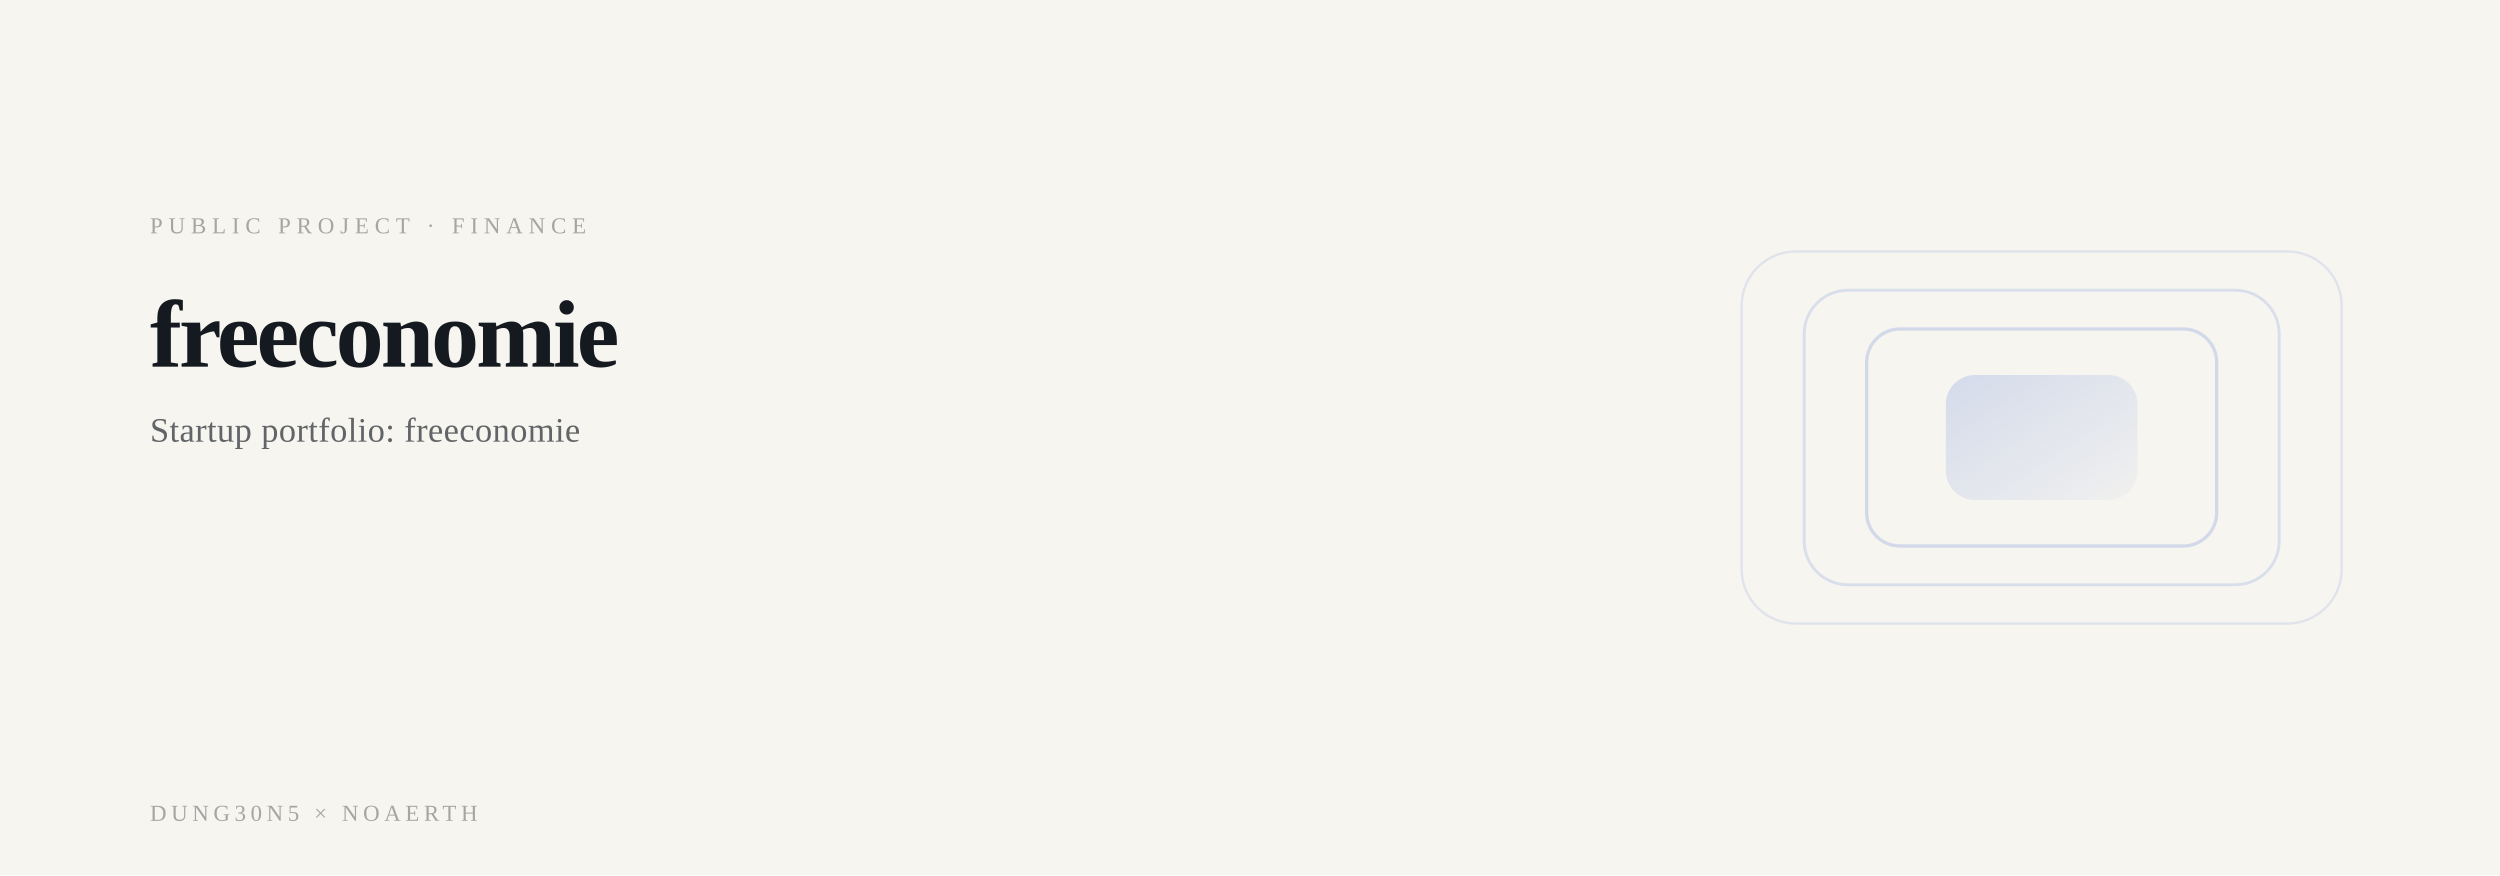
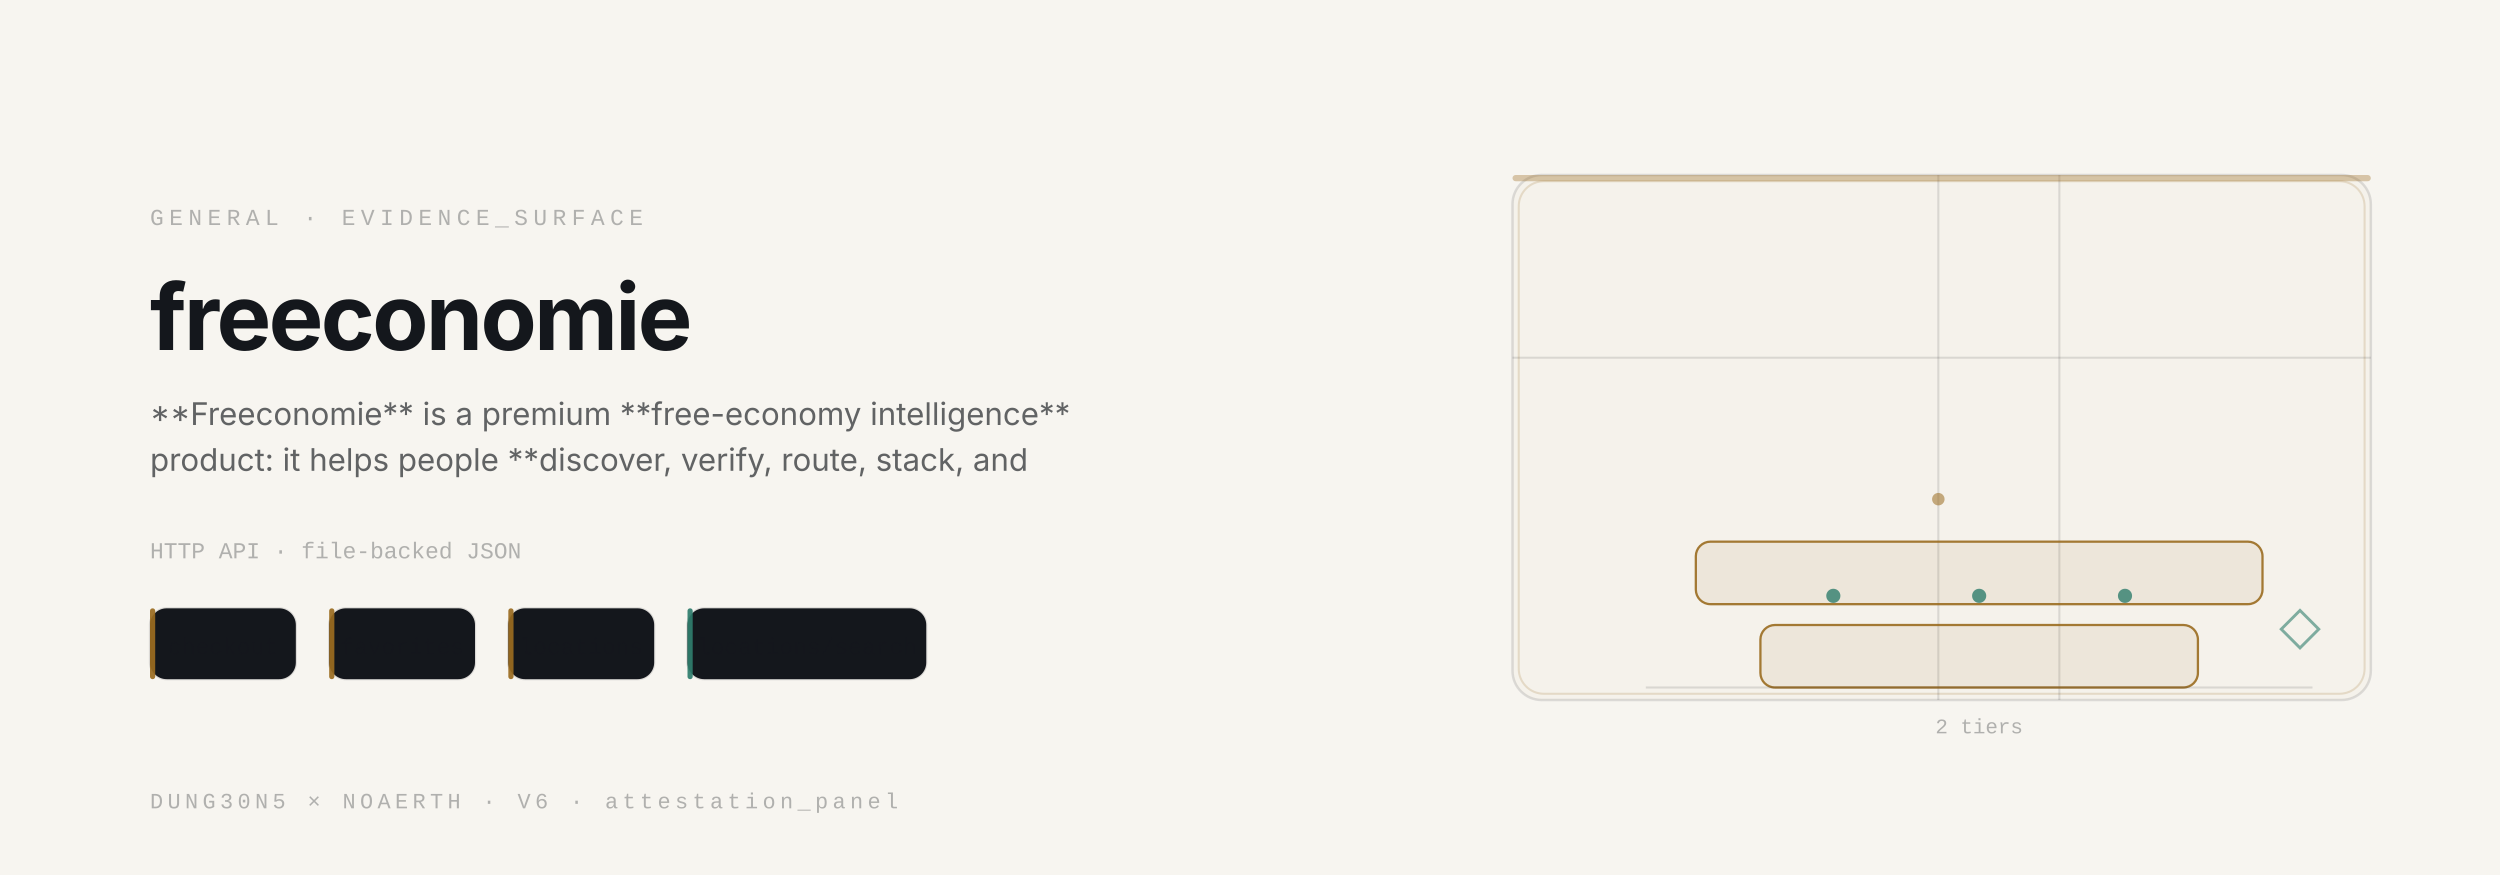
- <svg xmlns="http://www.w3.org/2000/svg" viewBox="0 0 1200 420" width="1200" height="420" role="img" aria-label="freeconomie: ledger columns with allocation flow between them. Motion depicts capital enters, allocates across positions, and settles into an outcome.">
-   <defs>
-     <linearGradient id="hero-freeconomie-light-a" x1="0" y1="0" x2="1" y2="1">
-       <stop offset="0" stop-color="#8fa8e0" stop-opacity="0.85" />
-       <stop offset="1" stop-color="#8fa8e0" stop-opacity="0.15" />
-     </linearGradient>
-   </defs>
+ <svg xmlns="http://www.w3.org/2000/svg" viewBox="0 0 1200 420" width="1200" height="420" role="img" aria-label="freeconomie: claims stack into tiers, and evidence is carried up to be checked">
  <rect width="1200" height="420" fill="#f7f5f0" />
-   <rect x="896" y="157.92" width="168" height="104.16" rx="16" fill="none" stroke="#8fa8e0" stroke-width="1.60" opacity="0.36" />
-   <rect x="866" y="139.32" width="228" height="141.36" rx="21" fill="none" stroke="#8fa8e0" stroke-width="1.38" opacity="0.29" />
-   <rect x="836" y="120.72" width="288" height="178.56" rx="26" fill="none" stroke="#8fa8e0" stroke-width="1.16" opacity="0.23" />
-   <rect x="934" y="180" width="92" height="60" rx="14" fill="url(#hero-freeconomie-light-a)" opacity="0.40" />
-   <text x="72" y="112" fill="#141a205c" font-size="11" letter-spacing="2.8">PUBLIC PROJECT · FINANCE</text>
-   <text x="72" y="176" fill="#141a20" font-size="46" font-weight="660" letter-spacing="-1.4">freeconomie</text>
-   <text x="72" y="212" fill="#141a20a8" font-size="16.5" letter-spacing="0.2">Startup portfolio: freeconomie</text>
-   <rect x="72" y="266" width="106" height="40" rx="9" fill="#141a20" fill-opacity="0.05" stroke="#f4efe424" stroke-width="1.1" opacity="0">
-     <animate attributeName="opacity" from="0" to="1" dur="0.5s" begin="0.50s" fill="freeze" />
-   </rect>
-   <rect x="72" y="266" width="2.5" height="40" rx="1.2" fill="#8fa8e0" opacity="0">
-     <animate attributeName="opacity" from="0" to="0.9" dur="0.5s" begin="0.50s" fill="freeze" />
-   </rect>
-   <text x="125" y="291" fill="#141a20" font-size="11.5" text-anchor="middle" font-family="ui-monospace,SFMono-Regular,Menlo,monospace" opacity="0">capital<animate attributeName="opacity" from="0" to="1" dur="0.5s" begin="0.65s" fill="freeze" />
-   </text>
-   <rect x="194" y="266" width="106" height="40" rx="9" fill="#141a20" fill-opacity="0.05" stroke="#f4efe424" stroke-width="1.1" opacity="0">
-     <animate attributeName="opacity" from="0" to="1" dur="0.5s" begin="1.00s" fill="freeze" />
-   </rect>
-   <rect x="194" y="266" width="2.5" height="40" rx="1.2" fill="#8fa8e0" opacity="0">
-     <animate attributeName="opacity" from="0" to="0.9" dur="0.5s" begin="1.00s" fill="freeze" />
-   </rect>
-   <text x="247" y="291" fill="#141a20" font-size="11.5" text-anchor="middle" font-family="ui-monospace,SFMono-Regular,Menlo,monospace" opacity="0">allocate<animate attributeName="opacity" from="0" to="1" dur="0.5s" begin="1.15s" fill="freeze" />
-   </text>
-   <rect x="316" y="266" width="106" height="40" rx="9" fill="#141a20" fill-opacity="0.05" stroke="#f4efe424" stroke-width="1.1" opacity="0">
-     <animate attributeName="opacity" from="0" to="1" dur="0.5s" begin="1.50s" fill="freeze" />
-   </rect>
-   <rect x="316" y="266" width="2.5" height="40" rx="1.2" fill="#8fa8e0" opacity="0">
-     <animate attributeName="opacity" from="0" to="0.9" dur="0.5s" begin="1.50s" fill="freeze" />
-   </rect>
-   <text x="369" y="291" fill="#141a20" font-size="11.5" text-anchor="middle" font-family="ui-monospace,SFMono-Regular,Menlo,monospace" opacity="0">mark<animate attributeName="opacity" from="0" to="1" dur="0.5s" begin="1.65s" fill="freeze" />
-   </text>
-   <rect x="438" y="266" width="106" height="40" rx="9" fill="#141a20" fill-opacity="0.05" stroke="#f4efe424" stroke-width="1.1" opacity="0">
-     <animate attributeName="opacity" from="0" to="1" dur="0.5s" begin="2.00s" fill="freeze" />
-   </rect>
-   <rect x="438" y="266" width="2.5" height="40" rx="1.2" fill="#e7c27a" opacity="0">
-     <animate attributeName="opacity" from="0" to="0.9" dur="0.5s" begin="2.00s" fill="freeze" />
-   </rect>
-   <text x="491" y="291" fill="#141a20" font-size="11.5" text-anchor="middle" font-family="ui-monospace,SFMono-Regular,Menlo,monospace" opacity="0">settle<animate attributeName="opacity" from="0" to="1" dur="0.5s" begin="2.15s" fill="freeze" />
-   </text>
-   <text x="72" y="394" fill="#141a205c" font-size="11" letter-spacing="2.2">DUNG30N5 × NOAERTH</text>
+   <text x="72" y="108" font-family="ui-monospace, SFMono-Regular, Menlo, Monaco, Consolas, 'Liberation Mono', monospace" font-size="11" letter-spacing="2.6" fill="#14171c4f">GENERAL · EVIDENCE_SURFACE</text>
+   <text x="72" y="168" font-family="-apple-system, BlinkMacSystemFont, 'Segoe UI', Inter, Helvetica, Arial, sans-serif" font-size="44" font-weight="660" letter-spacing="-1.2" fill="#14171c">freeconomie</text>
+   <text x="72" y="204" font-family="-apple-system, BlinkMacSystemFont, 'Segoe UI', Inter, Helvetica, Arial, sans-serif" font-size="15" fill="#14171ca8">**Freeconomie** is a premium **free-economy intelligence**</text>
+   <text x="72" y="226" font-family="-apple-system, BlinkMacSystemFont, 'Segoe UI', Inter, Helvetica, Arial, sans-serif" font-size="15" fill="#14171ca8">product: it helps people **discover, verify, route, stack, and</text>
+   <text x="72" y="268" font-family="ui-monospace, SFMono-Regular, Menlo, Monaco, Consolas, 'Liberation Mono', monospace" font-size="11" fill="#14171c4f">HTTP API · file-backed JSON</text>
+   <rect x="72.0" y="292.0" width="70.0" height="34.0" rx="8" fill="#14171c" stroke="#14171c1f" stroke-width="1.1" />
+   <rect x="72.0" y="292.0" width="2.5" height="34.0" rx="1.2" fill="#9a6b1f" opacity="0.92" />
+   <text x="107.0" y="314" font-family="ui-monospace, SFMono-Regular, Menlo, Monaco, Consolas, 'Liberation Mono', monospace" font-size="11" fill="#14171c" fill-opacity="0.82" text-anchor="middle">checkout</text>
+   <rect x="158.0" y="292.0" width="70.0" height="34.0" rx="8" fill="#14171c" stroke="#14171c1f" stroke-width="1.1" />
+   <rect x="158.0" y="292.0" width="2.5" height="34.0" rx="1.2" fill="#9a6b1f" opacity="0.92" />
+   <text x="193.0" y="314" font-family="ui-monospace, SFMono-Regular, Menlo, Monaco, Consolas, 'Liberation Mono', monospace" font-size="11" fill="#14171c" fill-opacity="0.82" text-anchor="middle">favorites</text>
+   <rect x="244.0" y="292.0" width="70.0" height="34.0" rx="8" fill="#14171c" stroke="#14171c1f" stroke-width="1.1" />
+   <rect x="244.0" y="292.0" width="2.5" height="34.0" rx="1.2" fill="#9a6b1f" opacity="0.92" />
+   <text x="279.0" y="314" font-family="ui-monospace, SFMono-Regular, Menlo, Monaco, Consolas, 'Liberation Mono', monospace" font-size="11" fill="#14171c" fill-opacity="0.82" text-anchor="middle">locations</text>
+   <rect x="330.0" y="292.0" width="114.6" height="34.0" rx="8" fill="#14171c" stroke="#14171c1f" stroke-width="1.1" />
+   <rect x="330.0" y="292.0" width="2.5" height="34.0" rx="1.2" fill="#2f7d6c" opacity="0.92" />
+   <text x="387.3" y="314" font-family="ui-monospace, SFMono-Regular, Menlo, Monaco, Consolas, 'Liberation Mono', monospace" font-size="11" fill="#14171c" fill-opacity="0.82" text-anchor="middle">locations/search</text>
+   <rect x="726.0" y="84.0" width="412.0" height="252.0" rx="14" fill="#9a6b1f" fill-opacity="0.02" />
+   <rect x="729.0" y="87.0" width="406.0" height="246.0" rx="12" fill="none" stroke="#9a6b1f" stroke-width="1" stroke-opacity="0.18" />
+   <rect x="726.0" y="84.0" width="412.0" height="252.0" rx="14" fill="none" stroke="#14171c1f" stroke-width="1.2" />
+   <line x1="930.4" y1="84.0" x2="930.4" y2="336.0" stroke="#14171c1f" stroke-width="1" />
+   <line x1="988.5" y1="84.0" x2="988.5" y2="336.0" stroke="#14171c1f" stroke-width="1" />
+   <line x1="726.0" y1="171.7" x2="1138.0" y2="171.7" stroke="#14171c1f" stroke-width="1" />
+   <circle cx="930.4" cy="239.6" r="3" fill="#9a6b1f" opacity="0.55" />
+   <rect x="726.0" y="84.0" width="412.0" height="3" rx="1.5" fill="#9a6b1f" opacity="0.35" />
+   <path d="M1095.0 302.0 l9 -9 l9 9 l-9 9 z" fill="none" stroke="#2f7d6c" stroke-width="1.4" opacity="0.6" />
+   <rect x="845.0" y="300.0" width="210.0" height="30" rx="7" fill="#9a6b1f" fill-opacity="0.09" stroke="#9a6b1f" stroke-width="1.1" opacity="0.9" />
+   <rect x="814.0" y="260.0" width="272.0" height="30" rx="7" fill="#9a6b1f" fill-opacity="0.09" stroke="#9a6b1f" stroke-width="1.1" opacity="0.9" />
+   <circle cx="880" cy="286" r="3.4" fill="#2f7d6c" opacity="0.8" />
+   <circle cx="950" cy="286" r="3.4" fill="#2f7d6c" opacity="0.8" />
+   <circle cx="1020" cy="286" r="3.4" fill="#2f7d6c" opacity="0.8" />
+   <line x1="790" y1="330" x2="1110" y2="330" stroke="#14171c1f" stroke-width="1" />
+   <text x="950" y="352" font-family="ui-monospace, SFMono-Regular, Menlo, Monaco, Consolas, 'Liberation Mono', monospace" font-size="10" fill="#14171c4f" text-anchor="middle">2 tiers</text>
+   <text x="72" y="388" font-family="ui-monospace, SFMono-Regular, Menlo, Monaco, Consolas, 'Liberation Mono', monospace" font-size="10.5" letter-spacing="2.1" fill="#14171c4f">DUNG30N5 × NOAERTH · V6 · attestation_panel</text>
</svg>
